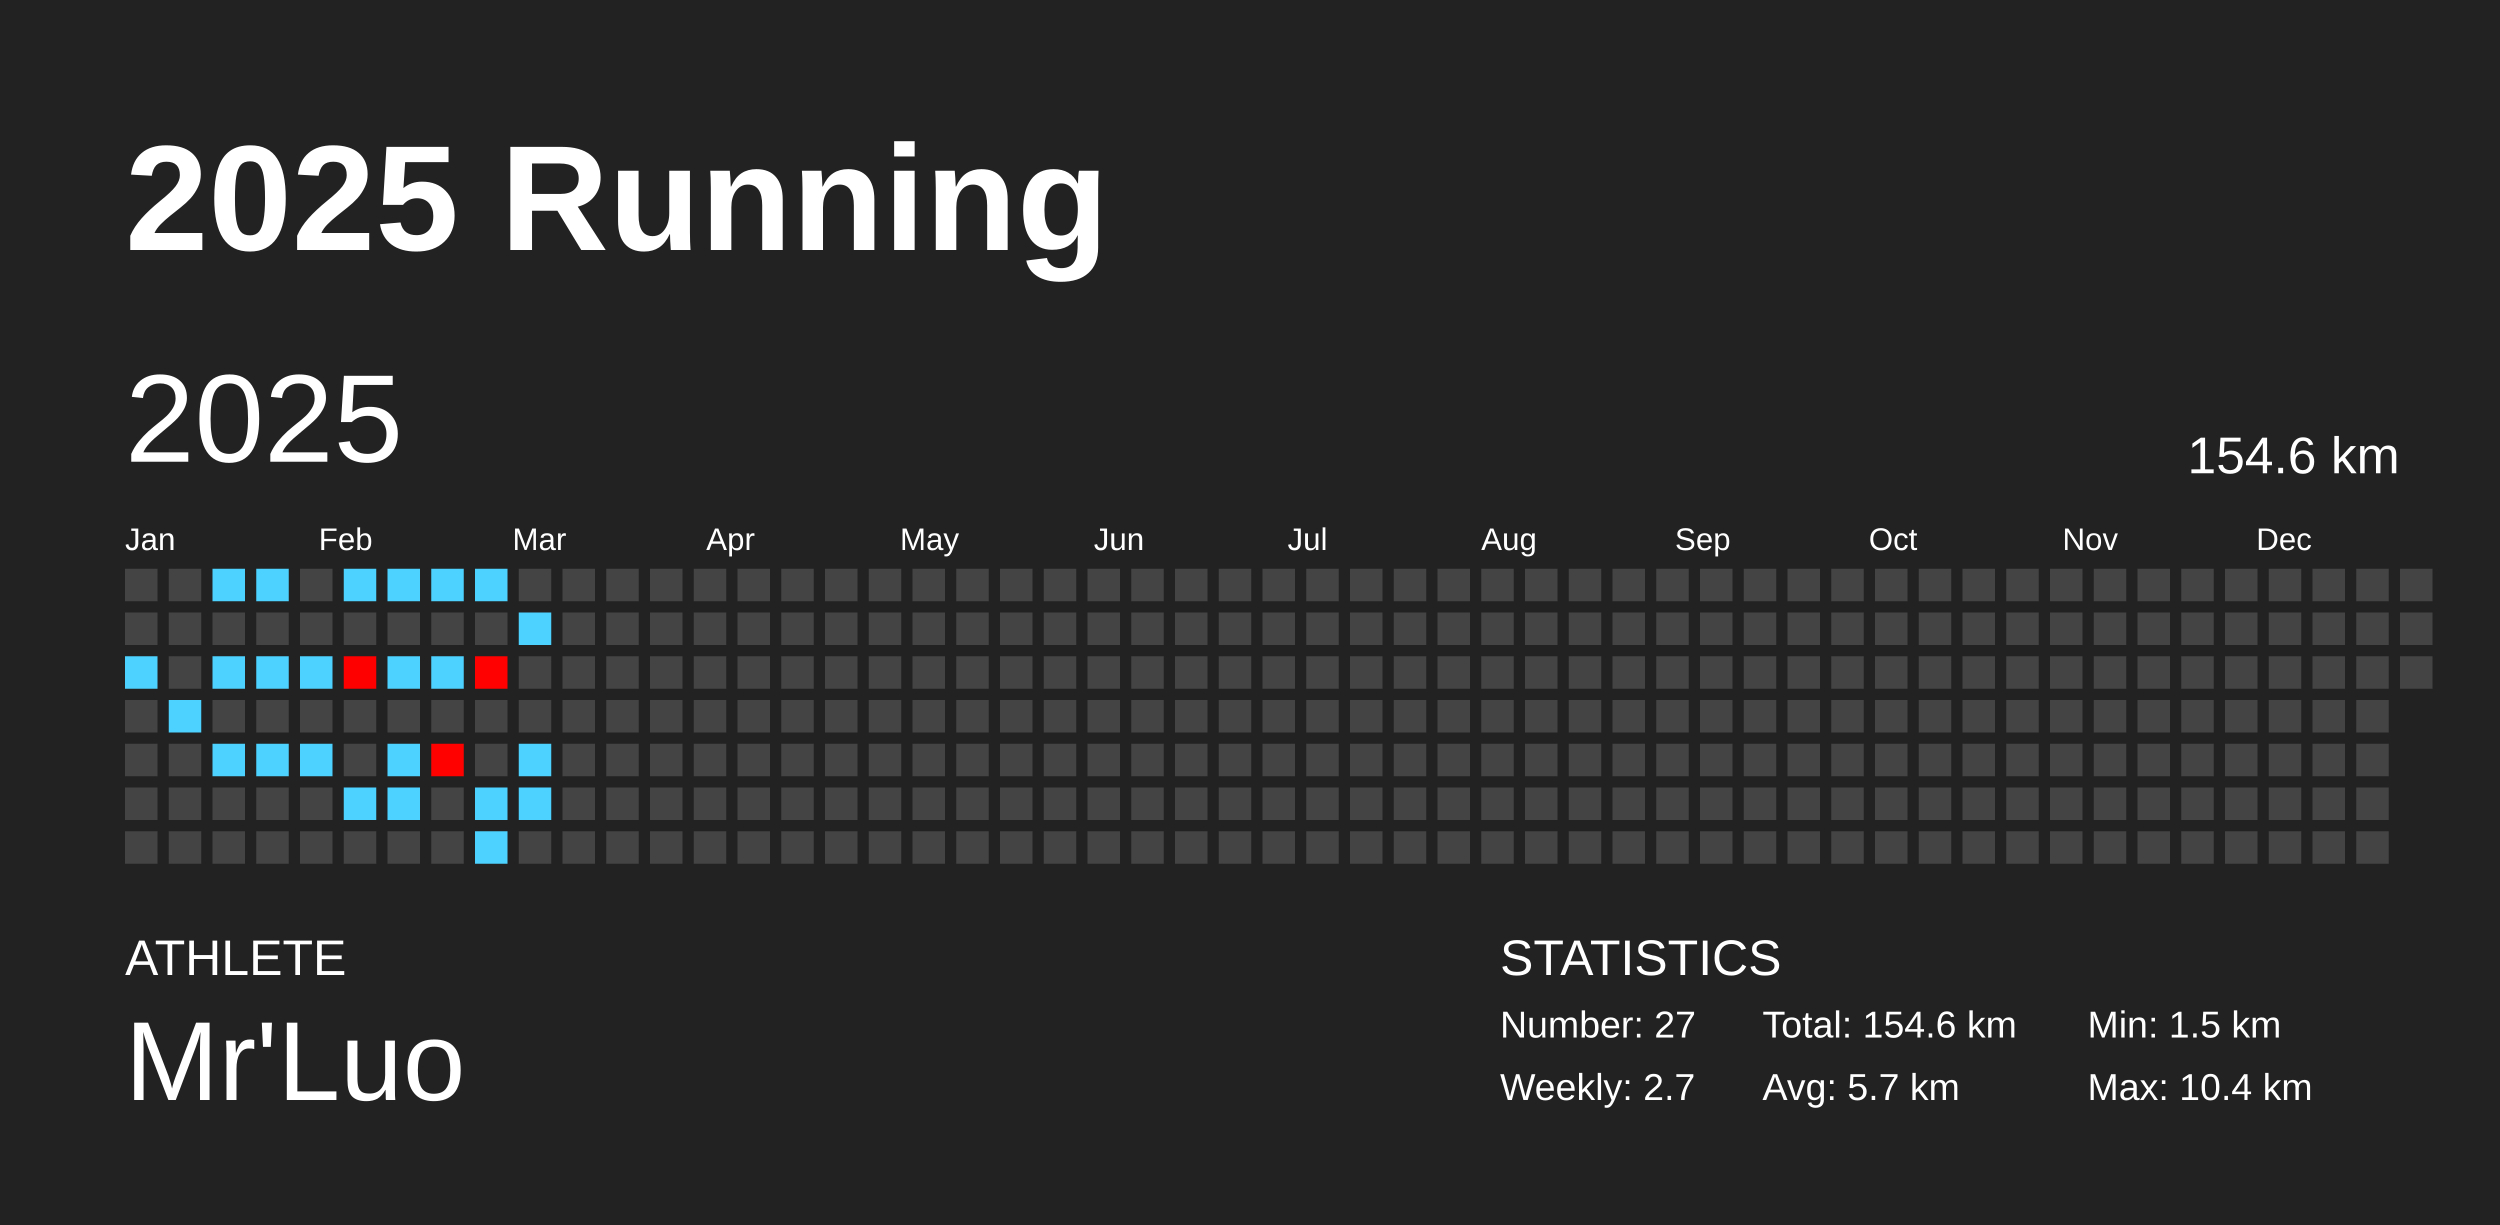
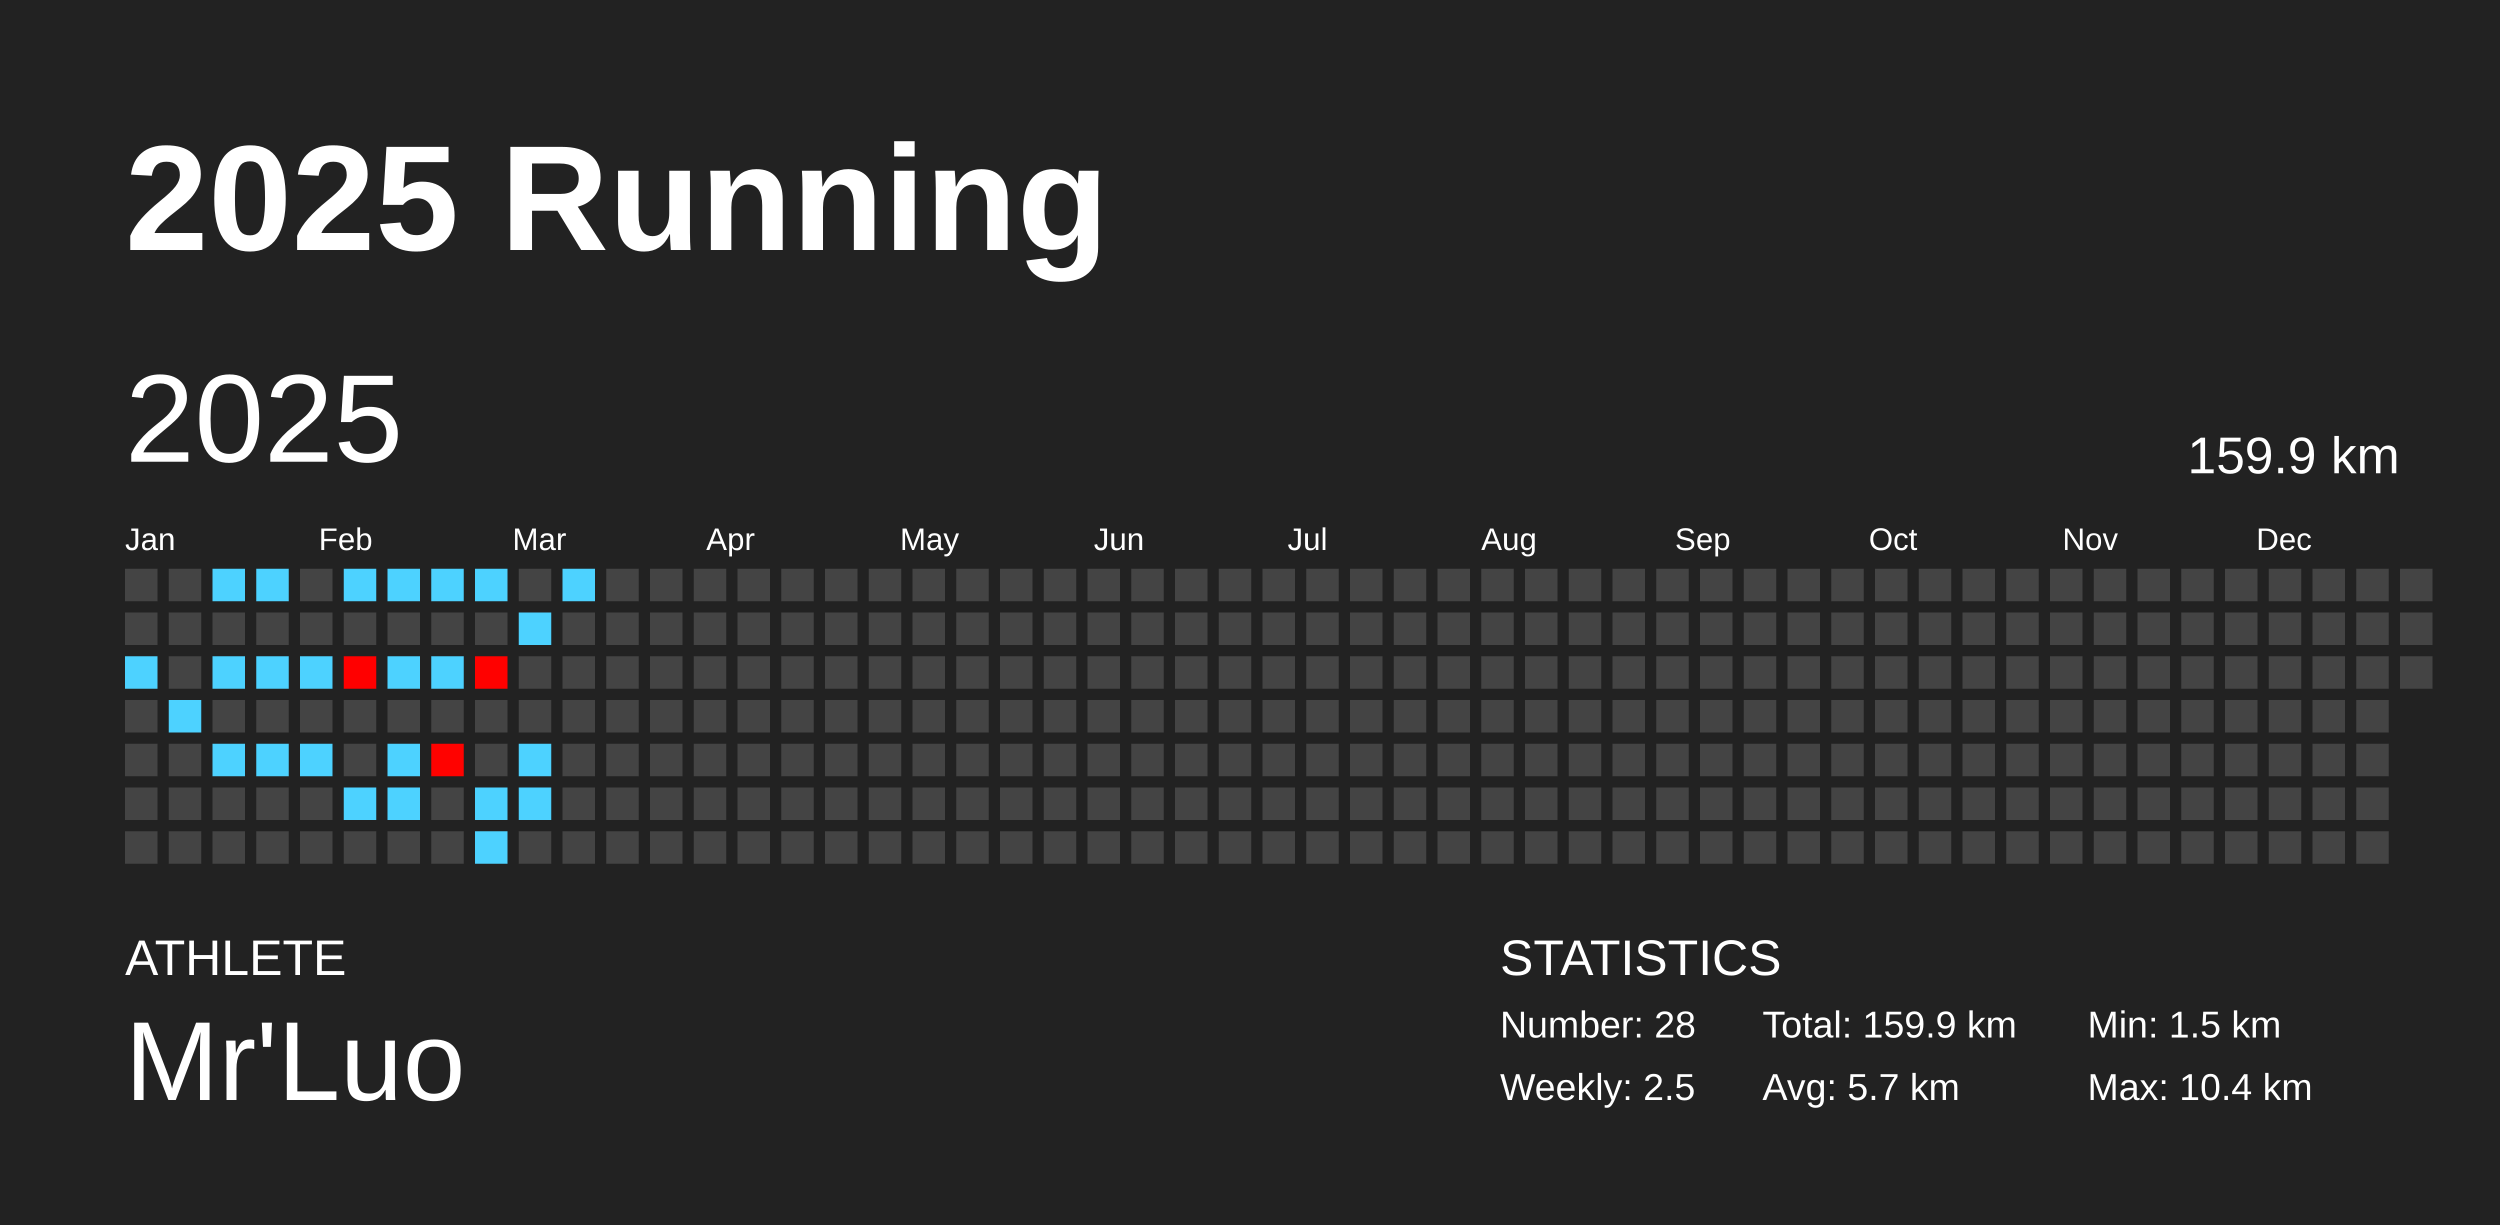
<svg xmlns="http://www.w3.org/2000/svg" baseProfile="full" height="98mm" version="1.1" viewBox="0,0,200,98" width="200mm">
  <defs />
  <rect fill="#222222" height="98" width="200" x="0" y="0" />
  <text fill="#FFFFFF" style="font-size:12px; font-family:Arial; font-weight:bold;" x="10" y="20">2025 Running</text>
  <text fill="#FFFFFF" style="font-size:4px; font-family:Arial" x="10" y="78">ATHLETE</text>
  <text fill="#FFFFFF" style="font-size:9px; font-family:Arial" x="10" y="88">Mr'Luo</text>
  <text fill="#FFFFFF" style="font-size:4px; font-family:Arial" x="120" y="78">STATISTICS</text>
-   <text fill="#FFFFFF" style="font-size:3px; font-family:Arial" x="120" y="83">Number: 27</text>
-   <text fill="#FFFFFF" style="font-size:3px; font-family:Arial" x="120" y="88">Weekly: 2.7</text>
-   <text fill="#FFFFFF" style="font-size:3px; font-family:Arial" x="141" y="83">Total: 154.6 km</text>
+   <text fill="#FFFFFF" style="font-size:3px; font-family:Arial" x="120" y="83">Number: 28</text>
+   <text fill="#FFFFFF" style="font-size:3px; font-family:Arial" x="120" y="88">Weekly: 2.5</text>
+   <text fill="#FFFFFF" style="font-size:3px; font-family:Arial" x="141" y="83">Total: 159.9 km</text>
  <text fill="#FFFFFF" style="font-size:3px; font-family:Arial" x="141" y="88">Avg: 5.7 km</text>
  <text fill="#FFFFFF" style="font-size:3px; font-family:Arial" x="167" y="83">Min: 1.5 km</text>
  <text fill="#FFFFFF" style="font-size:3px; font-family:Arial" x="167" y="88">Max: 10.4 km</text>
  <text dominant-baseline="hanging" fill="#FFFFFF" style="font-size:10.0px; font-family:Arial;" x="10" y="30">2025</text>
-   <text dominant-baseline="hanging" fill="#FFFFFF" style="font-size:4.125px; font-family:Arial;" x="175" y="35">154.6 km</text>
+   <text dominant-baseline="hanging" fill="#FFFFFF" style="font-size:4.125px; font-family:Arial;" x="175" y="35">159.9 km</text>
  <text fill="#FFFFFF" style="font-size:2.5px; font-family:Arial" x="10.0" y="44">Jan</text>
  <text fill="#FFFFFF" style="font-size:2.5px; font-family:Arial" x="25.5" y="44">Feb</text>
  <text fill="#FFFFFF" style="font-size:2.5px; font-family:Arial" x="41.0" y="44">Mar</text>
  <text fill="#FFFFFF" style="font-size:2.5px; font-family:Arial" x="56.5" y="44">Apr</text>
  <text fill="#FFFFFF" style="font-size:2.5px; font-family:Arial" x="72.0" y="44">May</text>
  <text fill="#FFFFFF" style="font-size:2.5px; font-family:Arial" x="87.5" y="44">Jun</text>
  <text fill="#FFFFFF" style="font-size:2.5px; font-family:Arial" x="103.0" y="44">Jul</text>
  <text fill="#FFFFFF" style="font-size:2.5px; font-family:Arial" x="118.5" y="44">Aug</text>
  <text fill="#FFFFFF" style="font-size:2.5px; font-family:Arial" x="134.0" y="44">Sep</text>
  <text fill="#FFFFFF" style="font-size:2.5px; font-family:Arial" x="149.5" y="44">Oct</text>
  <text fill="#FFFFFF" style="font-size:2.5px; font-family:Arial" x="165.0" y="44">Nov</text>
  <text fill="#FFFFFF" style="font-size:2.5px; font-family:Arial" x="180.5" y="44">Dec</text>
  <rect fill="#444444" height="2.6" width="2.6" x="10.0" y="45.5" />
  <rect fill="#444444" height="2.6" width="2.6" x="10.0" y="49.0" />
  <rect fill="#4dd2ff" height="2.6" width="2.6" x="10.0" y="52.5" />
  <rect fill="#444444" height="2.6" width="2.6" x="10.0" y="56.0" />
  <rect fill="#444444" height="2.6" width="2.6" x="10.0" y="59.5" />
  <rect fill="#444444" height="2.6" width="2.6" x="10.0" y="63.0" />
  <rect fill="#444444" height="2.6" width="2.6" x="10.0" y="66.5" />
  <rect fill="#444444" height="2.6" width="2.6" x="13.5" y="45.5" />
  <rect fill="#444444" height="2.6" width="2.6" x="13.5" y="49.0" />
  <rect fill="#444444" height="2.6" width="2.6" x="13.5" y="52.5" />
  <rect fill="#4dd2ff" height="2.6" width="2.6" x="13.5" y="56.0" />
  <rect fill="#444444" height="2.6" width="2.6" x="13.5" y="59.5" />
  <rect fill="#444444" height="2.6" width="2.6" x="13.5" y="63.0" />
  <rect fill="#444444" height="2.6" width="2.6" x="13.5" y="66.5" />
  <rect fill="#4dd2ff" height="2.6" width="2.6" x="17.0" y="45.5" />
  <rect fill="#444444" height="2.6" width="2.6" x="17.0" y="49.0" />
  <rect fill="#4dd2ff" height="2.6" width="2.6" x="17.0" y="52.5" />
  <rect fill="#444444" height="2.6" width="2.6" x="17.0" y="56.0" />
  <rect fill="#4dd2ff" height="2.6" width="2.6" x="17.0" y="59.5" />
  <rect fill="#444444" height="2.6" width="2.6" x="17.0" y="63.0" />
  <rect fill="#444444" height="2.6" width="2.6" x="17.0" y="66.5" />
  <rect fill="#4dd2ff" height="2.6" width="2.6" x="20.5" y="45.5" />
  <rect fill="#444444" height="2.6" width="2.6" x="20.5" y="49.0" />
  <rect fill="#4dd2ff" height="2.6" width="2.6" x="20.5" y="52.5" />
  <rect fill="#444444" height="2.6" width="2.6" x="20.5" y="56.0" />
  <rect fill="#4dd2ff" height="2.6" width="2.6" x="20.5" y="59.5" />
  <rect fill="#444444" height="2.6" width="2.6" x="20.5" y="63.0" />
  <rect fill="#444444" height="2.6" width="2.6" x="20.5" y="66.5" />
  <rect fill="#444444" height="2.6" width="2.6" x="24.0" y="45.5" />
  <rect fill="#444444" height="2.6" width="2.6" x="24.0" y="49.0" />
  <rect fill="#4dd2ff" height="2.6" width="2.6" x="24.0" y="52.5" />
  <rect fill="#444444" height="2.6" width="2.6" x="24.0" y="56.0" />
  <rect fill="#4dd2ff" height="2.6" width="2.6" x="24.0" y="59.5" />
  <rect fill="#444444" height="2.6" width="2.6" x="24.0" y="63.0" />
  <rect fill="#444444" height="2.6" width="2.6" x="24.0" y="66.5" />
  <rect fill="#4dd2ff" height="2.6" width="2.6" x="27.5" y="45.5" />
  <rect fill="#444444" height="2.6" width="2.6" x="27.5" y="49.0" />
  <rect fill="#ff0000" height="2.6" width="2.6" x="27.5" y="52.5" />
  <rect fill="#444444" height="2.6" width="2.6" x="27.5" y="56.0" />
  <rect fill="#444444" height="2.6" width="2.6" x="27.5" y="59.5" />
  <rect fill="#4dd2ff" height="2.6" width="2.6" x="27.5" y="63.0" />
  <rect fill="#444444" height="2.6" width="2.6" x="27.5" y="66.5" />
  <rect fill="#4dd2ff" height="2.6" width="2.6" x="31.0" y="45.5" />
  <rect fill="#444444" height="2.6" width="2.6" x="31.0" y="49.0" />
  <rect fill="#4dd2ff" height="2.6" width="2.6" x="31.0" y="52.5" />
  <rect fill="#444444" height="2.6" width="2.6" x="31.0" y="56.0" />
  <rect fill="#4dd2ff" height="2.6" width="2.6" x="31.0" y="59.5" />
  <rect fill="#4dd2ff" height="2.6" width="2.6" x="31.0" y="63.0" />
  <rect fill="#444444" height="2.6" width="2.6" x="31.0" y="66.5" />
  <rect fill="#4dd2ff" height="2.6" width="2.6" x="34.5" y="45.5" />
  <rect fill="#444444" height="2.6" width="2.6" x="34.5" y="49.0" />
  <rect fill="#4dd2ff" height="2.6" width="2.6" x="34.5" y="52.5" />
  <rect fill="#444444" height="2.6" width="2.6" x="34.5" y="56.0" />
  <rect fill="#ff0200" height="2.6" width="2.6" x="34.5" y="59.5" />
  <rect fill="#444444" height="2.6" width="2.6" x="34.5" y="63.0" />
  <rect fill="#444444" height="2.6" width="2.6" x="34.5" y="66.5" />
  <rect fill="#4dd2ff" height="2.6" width="2.6" x="38.0" y="45.5" />
  <rect fill="#444444" height="2.6" width="2.6" x="38.0" y="49.0" />
  <rect fill="#ff0100" height="2.6" width="2.6" x="38.0" y="52.5" />
  <rect fill="#444444" height="2.6" width="2.6" x="38.0" y="56.0" />
  <rect fill="#444444" height="2.6" width="2.6" x="38.0" y="59.5" />
  <rect fill="#4dd2ff" height="2.6" width="2.6" x="38.0" y="63.0" />
  <rect fill="#4dd2ff" height="2.6" width="2.6" x="38.0" y="66.5" />
  <rect fill="#444444" height="2.6" width="2.6" x="41.5" y="45.5" />
  <rect fill="#4dd2ff" height="2.6" width="2.6" x="41.5" y="49.0" />
  <rect fill="#444444" height="2.6" width="2.6" x="41.5" y="52.5" />
  <rect fill="#444444" height="2.6" width="2.6" x="41.5" y="56.0" />
  <rect fill="#4dd2ff" height="2.6" width="2.6" x="41.5" y="59.5" />
  <rect fill="#4dd2ff" height="2.6" width="2.6" x="41.5" y="63.0" />
  <rect fill="#444444" height="2.6" width="2.6" x="41.5" y="66.5" />
-   <rect fill="#444444" height="2.6" width="2.6" x="45.0" y="45.5" />
+   <rect fill="#4dd2ff" height="2.6" width="2.6" x="45.0" y="45.5" />
  <rect fill="#444444" height="2.6" width="2.6" x="45.0" y="49.0" />
  <rect fill="#444444" height="2.6" width="2.6" x="45.0" y="52.5" />
  <rect fill="#444444" height="2.6" width="2.6" x="45.0" y="56.0" />
  <rect fill="#444444" height="2.6" width="2.6" x="45.0" y="59.5" />
  <rect fill="#444444" height="2.6" width="2.6" x="45.0" y="63.0" />
  <rect fill="#444444" height="2.6" width="2.6" x="45.0" y="66.5" />
  <rect fill="#444444" height="2.6" width="2.6" x="48.5" y="45.5" />
  <rect fill="#444444" height="2.6" width="2.6" x="48.5" y="49.0" />
  <rect fill="#444444" height="2.6" width="2.6" x="48.5" y="52.5" />
  <rect fill="#444444" height="2.6" width="2.6" x="48.5" y="56.0" />
  <rect fill="#444444" height="2.6" width="2.6" x="48.5" y="59.5" />
  <rect fill="#444444" height="2.6" width="2.6" x="48.5" y="63.0" />
  <rect fill="#444444" height="2.6" width="2.6" x="48.5" y="66.5" />
  <rect fill="#444444" height="2.6" width="2.6" x="52.0" y="45.5" />
  <rect fill="#444444" height="2.6" width="2.6" x="52.0" y="49.0" />
  <rect fill="#444444" height="2.6" width="2.6" x="52.0" y="52.5" />
  <rect fill="#444444" height="2.6" width="2.6" x="52.0" y="56.0" />
  <rect fill="#444444" height="2.6" width="2.6" x="52.0" y="59.5" />
  <rect fill="#444444" height="2.6" width="2.6" x="52.0" y="63.0" />
  <rect fill="#444444" height="2.6" width="2.6" x="52.0" y="66.5" />
  <rect fill="#444444" height="2.6" width="2.6" x="55.5" y="45.5" />
  <rect fill="#444444" height="2.6" width="2.6" x="55.5" y="49.0" />
  <rect fill="#444444" height="2.6" width="2.6" x="55.5" y="52.5" />
  <rect fill="#444444" height="2.6" width="2.6" x="55.5" y="56.0" />
  <rect fill="#444444" height="2.6" width="2.6" x="55.5" y="59.5" />
  <rect fill="#444444" height="2.6" width="2.6" x="55.5" y="63.0" />
  <rect fill="#444444" height="2.6" width="2.6" x="55.5" y="66.5" />
  <rect fill="#444444" height="2.6" width="2.6" x="59.0" y="45.5" />
  <rect fill="#444444" height="2.6" width="2.6" x="59.0" y="49.0" />
  <rect fill="#444444" height="2.6" width="2.6" x="59.0" y="52.5" />
  <rect fill="#444444" height="2.6" width="2.6" x="59.0" y="56.0" />
  <rect fill="#444444" height="2.6" width="2.6" x="59.0" y="59.5" />
  <rect fill="#444444" height="2.6" width="2.6" x="59.0" y="63.0" />
  <rect fill="#444444" height="2.6" width="2.6" x="59.0" y="66.5" />
  <rect fill="#444444" height="2.6" width="2.6" x="62.5" y="45.5" />
  <rect fill="#444444" height="2.6" width="2.6" x="62.5" y="49.0" />
  <rect fill="#444444" height="2.6" width="2.6" x="62.5" y="52.5" />
  <rect fill="#444444" height="2.6" width="2.6" x="62.5" y="56.0" />
  <rect fill="#444444" height="2.6" width="2.6" x="62.5" y="59.5" />
  <rect fill="#444444" height="2.6" width="2.6" x="62.5" y="63.0" />
  <rect fill="#444444" height="2.6" width="2.6" x="62.5" y="66.5" />
  <rect fill="#444444" height="2.6" width="2.6" x="66.0" y="45.5" />
  <rect fill="#444444" height="2.6" width="2.6" x="66.0" y="49.0" />
  <rect fill="#444444" height="2.6" width="2.6" x="66.0" y="52.5" />
  <rect fill="#444444" height="2.6" width="2.6" x="66.0" y="56.0" />
  <rect fill="#444444" height="2.6" width="2.6" x="66.0" y="59.5" />
  <rect fill="#444444" height="2.6" width="2.6" x="66.0" y="63.0" />
  <rect fill="#444444" height="2.6" width="2.6" x="66.0" y="66.5" />
  <rect fill="#444444" height="2.6" width="2.6" x="69.5" y="45.5" />
  <rect fill="#444444" height="2.6" width="2.6" x="69.5" y="49.0" />
  <rect fill="#444444" height="2.6" width="2.6" x="69.5" y="52.5" />
  <rect fill="#444444" height="2.6" width="2.6" x="69.5" y="56.0" />
  <rect fill="#444444" height="2.6" width="2.6" x="69.5" y="59.5" />
  <rect fill="#444444" height="2.6" width="2.6" x="69.5" y="63.0" />
  <rect fill="#444444" height="2.6" width="2.6" x="69.5" y="66.5" />
  <rect fill="#444444" height="2.6" width="2.6" x="73.0" y="45.5" />
  <rect fill="#444444" height="2.6" width="2.6" x="73.0" y="49.0" />
  <rect fill="#444444" height="2.6" width="2.6" x="73.0" y="52.5" />
  <rect fill="#444444" height="2.6" width="2.6" x="73.0" y="56.0" />
  <rect fill="#444444" height="2.6" width="2.6" x="73.0" y="59.5" />
  <rect fill="#444444" height="2.6" width="2.6" x="73.0" y="63.0" />
  <rect fill="#444444" height="2.6" width="2.6" x="73.0" y="66.5" />
  <rect fill="#444444" height="2.6" width="2.6" x="76.5" y="45.5" />
  <rect fill="#444444" height="2.6" width="2.6" x="76.5" y="49.0" />
  <rect fill="#444444" height="2.6" width="2.6" x="76.5" y="52.5" />
  <rect fill="#444444" height="2.6" width="2.6" x="76.5" y="56.0" />
  <rect fill="#444444" height="2.6" width="2.6" x="76.5" y="59.5" />
  <rect fill="#444444" height="2.6" width="2.6" x="76.5" y="63.0" />
  <rect fill="#444444" height="2.6" width="2.6" x="76.5" y="66.5" />
  <rect fill="#444444" height="2.6" width="2.6" x="80.0" y="45.5" />
  <rect fill="#444444" height="2.6" width="2.6" x="80.0" y="49.0" />
  <rect fill="#444444" height="2.6" width="2.6" x="80.0" y="52.5" />
  <rect fill="#444444" height="2.6" width="2.6" x="80.0" y="56.0" />
  <rect fill="#444444" height="2.6" width="2.6" x="80.0" y="59.5" />
  <rect fill="#444444" height="2.6" width="2.6" x="80.0" y="63.0" />
  <rect fill="#444444" height="2.6" width="2.6" x="80.0" y="66.5" />
  <rect fill="#444444" height="2.6" width="2.6" x="83.5" y="45.5" />
  <rect fill="#444444" height="2.6" width="2.6" x="83.5" y="49.0" />
  <rect fill="#444444" height="2.6" width="2.6" x="83.5" y="52.5" />
  <rect fill="#444444" height="2.6" width="2.6" x="83.5" y="56.0" />
  <rect fill="#444444" height="2.6" width="2.6" x="83.5" y="59.5" />
  <rect fill="#444444" height="2.6" width="2.6" x="83.5" y="63.0" />
  <rect fill="#444444" height="2.6" width="2.6" x="83.5" y="66.5" />
  <rect fill="#444444" height="2.6" width="2.6" x="87.0" y="45.5" />
  <rect fill="#444444" height="2.6" width="2.6" x="87.0" y="49.0" />
  <rect fill="#444444" height="2.6" width="2.6" x="87.0" y="52.5" />
  <rect fill="#444444" height="2.6" width="2.6" x="87.0" y="56.0" />
  <rect fill="#444444" height="2.6" width="2.6" x="87.0" y="59.5" />
  <rect fill="#444444" height="2.6" width="2.6" x="87.0" y="63.0" />
  <rect fill="#444444" height="2.6" width="2.6" x="87.0" y="66.5" />
  <rect fill="#444444" height="2.6" width="2.6" x="90.5" y="45.5" />
  <rect fill="#444444" height="2.6" width="2.6" x="90.5" y="49.0" />
  <rect fill="#444444" height="2.6" width="2.6" x="90.5" y="52.5" />
  <rect fill="#444444" height="2.6" width="2.6" x="90.5" y="56.0" />
  <rect fill="#444444" height="2.6" width="2.6" x="90.5" y="59.5" />
  <rect fill="#444444" height="2.6" width="2.6" x="90.5" y="63.0" />
  <rect fill="#444444" height="2.6" width="2.6" x="90.5" y="66.5" />
  <rect fill="#444444" height="2.6" width="2.6" x="94.0" y="45.5" />
  <rect fill="#444444" height="2.6" width="2.6" x="94.0" y="49.0" />
  <rect fill="#444444" height="2.6" width="2.6" x="94.0" y="52.5" />
  <rect fill="#444444" height="2.6" width="2.6" x="94.0" y="56.0" />
  <rect fill="#444444" height="2.6" width="2.6" x="94.0" y="59.5" />
  <rect fill="#444444" height="2.6" width="2.6" x="94.0" y="63.0" />
  <rect fill="#444444" height="2.6" width="2.6" x="94.0" y="66.5" />
  <rect fill="#444444" height="2.6" width="2.6" x="97.5" y="45.5" />
  <rect fill="#444444" height="2.6" width="2.6" x="97.5" y="49.0" />
  <rect fill="#444444" height="2.6" width="2.6" x="97.5" y="52.5" />
  <rect fill="#444444" height="2.6" width="2.6" x="97.5" y="56.0" />
  <rect fill="#444444" height="2.6" width="2.6" x="97.5" y="59.5" />
  <rect fill="#444444" height="2.6" width="2.6" x="97.5" y="63.0" />
  <rect fill="#444444" height="2.6" width="2.6" x="97.5" y="66.5" />
  <rect fill="#444444" height="2.6" width="2.6" x="101.0" y="45.5" />
  <rect fill="#444444" height="2.6" width="2.6" x="101.0" y="49.0" />
  <rect fill="#444444" height="2.6" width="2.6" x="101.0" y="52.5" />
  <rect fill="#444444" height="2.6" width="2.6" x="101.0" y="56.0" />
  <rect fill="#444444" height="2.6" width="2.6" x="101.0" y="59.5" />
  <rect fill="#444444" height="2.6" width="2.6" x="101.0" y="63.0" />
  <rect fill="#444444" height="2.6" width="2.6" x="101.0" y="66.5" />
  <rect fill="#444444" height="2.6" width="2.6" x="104.5" y="45.5" />
  <rect fill="#444444" height="2.6" width="2.6" x="104.5" y="49.0" />
  <rect fill="#444444" height="2.6" width="2.6" x="104.5" y="52.5" />
  <rect fill="#444444" height="2.6" width="2.6" x="104.5" y="56.0" />
  <rect fill="#444444" height="2.6" width="2.6" x="104.5" y="59.5" />
  <rect fill="#444444" height="2.6" width="2.6" x="104.5" y="63.0" />
  <rect fill="#444444" height="2.6" width="2.6" x="104.5" y="66.5" />
  <rect fill="#444444" height="2.6" width="2.6" x="108.0" y="45.5" />
  <rect fill="#444444" height="2.6" width="2.6" x="108.0" y="49.0" />
  <rect fill="#444444" height="2.6" width="2.6" x="108.0" y="52.5" />
  <rect fill="#444444" height="2.6" width="2.6" x="108.0" y="56.0" />
  <rect fill="#444444" height="2.6" width="2.6" x="108.0" y="59.5" />
  <rect fill="#444444" height="2.6" width="2.6" x="108.0" y="63.0" />
  <rect fill="#444444" height="2.6" width="2.6" x="108.0" y="66.5" />
  <rect fill="#444444" height="2.6" width="2.6" x="111.5" y="45.5" />
  <rect fill="#444444" height="2.6" width="2.6" x="111.5" y="49.0" />
  <rect fill="#444444" height="2.6" width="2.6" x="111.5" y="52.5" />
  <rect fill="#444444" height="2.6" width="2.6" x="111.5" y="56.0" />
  <rect fill="#444444" height="2.6" width="2.6" x="111.5" y="59.5" />
  <rect fill="#444444" height="2.6" width="2.6" x="111.5" y="63.0" />
  <rect fill="#444444" height="2.6" width="2.6" x="111.5" y="66.5" />
  <rect fill="#444444" height="2.6" width="2.6" x="115.0" y="45.5" />
  <rect fill="#444444" height="2.6" width="2.6" x="115.0" y="49.0" />
  <rect fill="#444444" height="2.6" width="2.6" x="115.0" y="52.5" />
  <rect fill="#444444" height="2.6" width="2.6" x="115.0" y="56.0" />
  <rect fill="#444444" height="2.6" width="2.6" x="115.0" y="59.5" />
  <rect fill="#444444" height="2.6" width="2.6" x="115.0" y="63.0" />
  <rect fill="#444444" height="2.6" width="2.6" x="115.0" y="66.5" />
  <rect fill="#444444" height="2.6" width="2.6" x="118.5" y="45.5" />
  <rect fill="#444444" height="2.6" width="2.6" x="118.5" y="49.0" />
  <rect fill="#444444" height="2.6" width="2.6" x="118.5" y="52.5" />
  <rect fill="#444444" height="2.6" width="2.6" x="118.5" y="56.0" />
  <rect fill="#444444" height="2.6" width="2.6" x="118.5" y="59.5" />
  <rect fill="#444444" height="2.6" width="2.6" x="118.5" y="63.0" />
  <rect fill="#444444" height="2.6" width="2.6" x="118.5" y="66.5" />
  <rect fill="#444444" height="2.6" width="2.6" x="122.0" y="45.5" />
  <rect fill="#444444" height="2.6" width="2.6" x="122.0" y="49.0" />
  <rect fill="#444444" height="2.6" width="2.6" x="122.0" y="52.5" />
  <rect fill="#444444" height="2.6" width="2.6" x="122.0" y="56.0" />
  <rect fill="#444444" height="2.6" width="2.6" x="122.0" y="59.5" />
  <rect fill="#444444" height="2.6" width="2.6" x="122.0" y="63.0" />
  <rect fill="#444444" height="2.6" width="2.6" x="122.0" y="66.5" />
  <rect fill="#444444" height="2.6" width="2.6" x="125.5" y="45.5" />
  <rect fill="#444444" height="2.6" width="2.6" x="125.5" y="49.0" />
  <rect fill="#444444" height="2.6" width="2.6" x="125.5" y="52.5" />
  <rect fill="#444444" height="2.6" width="2.6" x="125.5" y="56.0" />
  <rect fill="#444444" height="2.6" width="2.6" x="125.5" y="59.5" />
  <rect fill="#444444" height="2.6" width="2.6" x="125.5" y="63.0" />
  <rect fill="#444444" height="2.6" width="2.6" x="125.5" y="66.5" />
  <rect fill="#444444" height="2.6" width="2.6" x="129.0" y="45.5" />
  <rect fill="#444444" height="2.6" width="2.6" x="129.0" y="49.0" />
  <rect fill="#444444" height="2.6" width="2.6" x="129.0" y="52.5" />
  <rect fill="#444444" height="2.6" width="2.6" x="129.0" y="56.0" />
  <rect fill="#444444" height="2.6" width="2.6" x="129.0" y="59.5" />
  <rect fill="#444444" height="2.6" width="2.6" x="129.0" y="63.0" />
  <rect fill="#444444" height="2.6" width="2.6" x="129.0" y="66.5" />
  <rect fill="#444444" height="2.6" width="2.6" x="132.5" y="45.5" />
  <rect fill="#444444" height="2.6" width="2.6" x="132.5" y="49.0" />
  <rect fill="#444444" height="2.6" width="2.6" x="132.5" y="52.5" />
  <rect fill="#444444" height="2.6" width="2.6" x="132.5" y="56.0" />
  <rect fill="#444444" height="2.6" width="2.6" x="132.5" y="59.5" />
  <rect fill="#444444" height="2.6" width="2.6" x="132.5" y="63.0" />
  <rect fill="#444444" height="2.6" width="2.6" x="132.5" y="66.5" />
  <rect fill="#444444" height="2.6" width="2.6" x="136.0" y="45.5" />
  <rect fill="#444444" height="2.6" width="2.6" x="136.0" y="49.0" />
  <rect fill="#444444" height="2.6" width="2.6" x="136.0" y="52.5" />
  <rect fill="#444444" height="2.6" width="2.6" x="136.0" y="56.0" />
  <rect fill="#444444" height="2.6" width="2.6" x="136.0" y="59.5" />
  <rect fill="#444444" height="2.6" width="2.6" x="136.0" y="63.0" />
  <rect fill="#444444" height="2.6" width="2.6" x="136.0" y="66.5" />
  <rect fill="#444444" height="2.6" width="2.6" x="139.5" y="45.5" />
  <rect fill="#444444" height="2.6" width="2.6" x="139.5" y="49.0" />
  <rect fill="#444444" height="2.6" width="2.6" x="139.5" y="52.5" />
  <rect fill="#444444" height="2.6" width="2.6" x="139.5" y="56.0" />
  <rect fill="#444444" height="2.6" width="2.6" x="139.5" y="59.5" />
  <rect fill="#444444" height="2.6" width="2.6" x="139.5" y="63.0" />
  <rect fill="#444444" height="2.6" width="2.6" x="139.5" y="66.5" />
  <rect fill="#444444" height="2.6" width="2.6" x="143.0" y="45.5" />
  <rect fill="#444444" height="2.6" width="2.6" x="143.0" y="49.0" />
  <rect fill="#444444" height="2.6" width="2.6" x="143.0" y="52.5" />
  <rect fill="#444444" height="2.6" width="2.6" x="143.0" y="56.0" />
  <rect fill="#444444" height="2.6" width="2.6" x="143.0" y="59.5" />
  <rect fill="#444444" height="2.6" width="2.6" x="143.0" y="63.0" />
  <rect fill="#444444" height="2.6" width="2.6" x="143.0" y="66.5" />
  <rect fill="#444444" height="2.6" width="2.6" x="146.5" y="45.5" />
  <rect fill="#444444" height="2.6" width="2.6" x="146.5" y="49.0" />
  <rect fill="#444444" height="2.6" width="2.6" x="146.5" y="52.5" />
  <rect fill="#444444" height="2.6" width="2.6" x="146.5" y="56.0" />
  <rect fill="#444444" height="2.6" width="2.6" x="146.5" y="59.5" />
  <rect fill="#444444" height="2.6" width="2.6" x="146.5" y="63.0" />
  <rect fill="#444444" height="2.6" width="2.6" x="146.5" y="66.5" />
  <rect fill="#444444" height="2.6" width="2.6" x="150.0" y="45.5" />
  <rect fill="#444444" height="2.6" width="2.6" x="150.0" y="49.0" />
  <rect fill="#444444" height="2.6" width="2.6" x="150.0" y="52.5" />
  <rect fill="#444444" height="2.6" width="2.6" x="150.0" y="56.0" />
  <rect fill="#444444" height="2.6" width="2.6" x="150.0" y="59.5" />
  <rect fill="#444444" height="2.6" width="2.6" x="150.0" y="63.0" />
  <rect fill="#444444" height="2.6" width="2.6" x="150.0" y="66.5" />
  <rect fill="#444444" height="2.6" width="2.6" x="153.5" y="45.5" />
  <rect fill="#444444" height="2.6" width="2.6" x="153.5" y="49.0" />
  <rect fill="#444444" height="2.6" width="2.6" x="153.5" y="52.5" />
  <rect fill="#444444" height="2.6" width="2.6" x="153.5" y="56.0" />
  <rect fill="#444444" height="2.6" width="2.6" x="153.5" y="59.5" />
  <rect fill="#444444" height="2.6" width="2.6" x="153.5" y="63.0" />
  <rect fill="#444444" height="2.6" width="2.6" x="153.5" y="66.5" />
  <rect fill="#444444" height="2.6" width="2.6" x="157.0" y="45.5" />
  <rect fill="#444444" height="2.6" width="2.6" x="157.0" y="49.0" />
  <rect fill="#444444" height="2.6" width="2.6" x="157.0" y="52.5" />
  <rect fill="#444444" height="2.6" width="2.6" x="157.0" y="56.0" />
  <rect fill="#444444" height="2.6" width="2.6" x="157.0" y="59.5" />
  <rect fill="#444444" height="2.6" width="2.6" x="157.0" y="63.0" />
  <rect fill="#444444" height="2.6" width="2.6" x="157.0" y="66.5" />
  <rect fill="#444444" height="2.6" width="2.6" x="160.5" y="45.5" />
  <rect fill="#444444" height="2.6" width="2.6" x="160.5" y="49.0" />
  <rect fill="#444444" height="2.6" width="2.6" x="160.5" y="52.5" />
  <rect fill="#444444" height="2.6" width="2.6" x="160.5" y="56.0" />
  <rect fill="#444444" height="2.6" width="2.6" x="160.5" y="59.5" />
  <rect fill="#444444" height="2.6" width="2.6" x="160.5" y="63.0" />
  <rect fill="#444444" height="2.6" width="2.6" x="160.5" y="66.5" />
  <rect fill="#444444" height="2.6" width="2.6" x="164.0" y="45.5" />
  <rect fill="#444444" height="2.6" width="2.6" x="164.0" y="49.0" />
  <rect fill="#444444" height="2.6" width="2.6" x="164.0" y="52.5" />
  <rect fill="#444444" height="2.6" width="2.6" x="164.0" y="56.0" />
  <rect fill="#444444" height="2.6" width="2.6" x="164.0" y="59.5" />
  <rect fill="#444444" height="2.6" width="2.6" x="164.0" y="63.0" />
  <rect fill="#444444" height="2.6" width="2.6" x="164.0" y="66.5" />
  <rect fill="#444444" height="2.6" width="2.6" x="167.5" y="45.5" />
  <rect fill="#444444" height="2.6" width="2.6" x="167.5" y="49.0" />
  <rect fill="#444444" height="2.6" width="2.6" x="167.5" y="52.5" />
  <rect fill="#444444" height="2.6" width="2.6" x="167.5" y="56.0" />
  <rect fill="#444444" height="2.6" width="2.6" x="167.5" y="59.5" />
  <rect fill="#444444" height="2.6" width="2.6" x="167.5" y="63.0" />
  <rect fill="#444444" height="2.6" width="2.6" x="167.5" y="66.5" />
  <rect fill="#444444" height="2.6" width="2.6" x="171.0" y="45.5" />
  <rect fill="#444444" height="2.6" width="2.6" x="171.0" y="49.0" />
  <rect fill="#444444" height="2.6" width="2.6" x="171.0" y="52.5" />
  <rect fill="#444444" height="2.6" width="2.6" x="171.0" y="56.0" />
  <rect fill="#444444" height="2.6" width="2.6" x="171.0" y="59.5" />
  <rect fill="#444444" height="2.6" width="2.6" x="171.0" y="63.0" />
  <rect fill="#444444" height="2.6" width="2.6" x="171.0" y="66.5" />
  <rect fill="#444444" height="2.6" width="2.6" x="174.5" y="45.5" />
  <rect fill="#444444" height="2.6" width="2.6" x="174.5" y="49.0" />
  <rect fill="#444444" height="2.6" width="2.6" x="174.5" y="52.5" />
  <rect fill="#444444" height="2.6" width="2.6" x="174.5" y="56.0" />
  <rect fill="#444444" height="2.6" width="2.6" x="174.5" y="59.5" />
  <rect fill="#444444" height="2.6" width="2.6" x="174.5" y="63.0" />
  <rect fill="#444444" height="2.6" width="2.6" x="174.5" y="66.5" />
  <rect fill="#444444" height="2.6" width="2.6" x="178.0" y="45.5" />
  <rect fill="#444444" height="2.6" width="2.6" x="178.0" y="49.0" />
  <rect fill="#444444" height="2.6" width="2.6" x="178.0" y="52.5" />
  <rect fill="#444444" height="2.6" width="2.6" x="178.0" y="56.0" />
  <rect fill="#444444" height="2.6" width="2.6" x="178.0" y="59.5" />
  <rect fill="#444444" height="2.6" width="2.6" x="178.0" y="63.0" />
  <rect fill="#444444" height="2.6" width="2.6" x="178.0" y="66.5" />
  <rect fill="#444444" height="2.6" width="2.6" x="181.5" y="45.5" />
  <rect fill="#444444" height="2.6" width="2.6" x="181.5" y="49.0" />
  <rect fill="#444444" height="2.6" width="2.6" x="181.5" y="52.5" />
  <rect fill="#444444" height="2.6" width="2.6" x="181.5" y="56.0" />
  <rect fill="#444444" height="2.6" width="2.6" x="181.5" y="59.5" />
  <rect fill="#444444" height="2.6" width="2.6" x="181.5" y="63.0" />
  <rect fill="#444444" height="2.6" width="2.6" x="181.5" y="66.5" />
  <rect fill="#444444" height="2.6" width="2.6" x="185.0" y="45.5" />
  <rect fill="#444444" height="2.6" width="2.6" x="185.0" y="49.0" />
  <rect fill="#444444" height="2.6" width="2.6" x="185.0" y="52.5" />
  <rect fill="#444444" height="2.6" width="2.6" x="185.0" y="56.0" />
  <rect fill="#444444" height="2.6" width="2.6" x="185.0" y="59.5" />
  <rect fill="#444444" height="2.6" width="2.6" x="185.0" y="63.0" />
  <rect fill="#444444" height="2.6" width="2.6" x="185.0" y="66.5" />
  <rect fill="#444444" height="2.6" width="2.6" x="188.5" y="45.5" />
  <rect fill="#444444" height="2.6" width="2.6" x="188.5" y="49.0" />
  <rect fill="#444444" height="2.6" width="2.6" x="188.5" y="52.5" />
  <rect fill="#444444" height="2.6" width="2.6" x="188.5" y="56.0" />
  <rect fill="#444444" height="2.6" width="2.6" x="188.5" y="59.5" />
  <rect fill="#444444" height="2.6" width="2.6" x="188.5" y="63.0" />
  <rect fill="#444444" height="2.6" width="2.6" x="188.5" y="66.5" />
  <rect fill="#444444" height="2.6" width="2.6" x="192.0" y="45.5" />
  <rect fill="#444444" height="2.6" width="2.6" x="192.0" y="49.0" />
  <rect fill="#444444" height="2.6" width="2.6" x="192.0" y="52.5" />
</svg>
